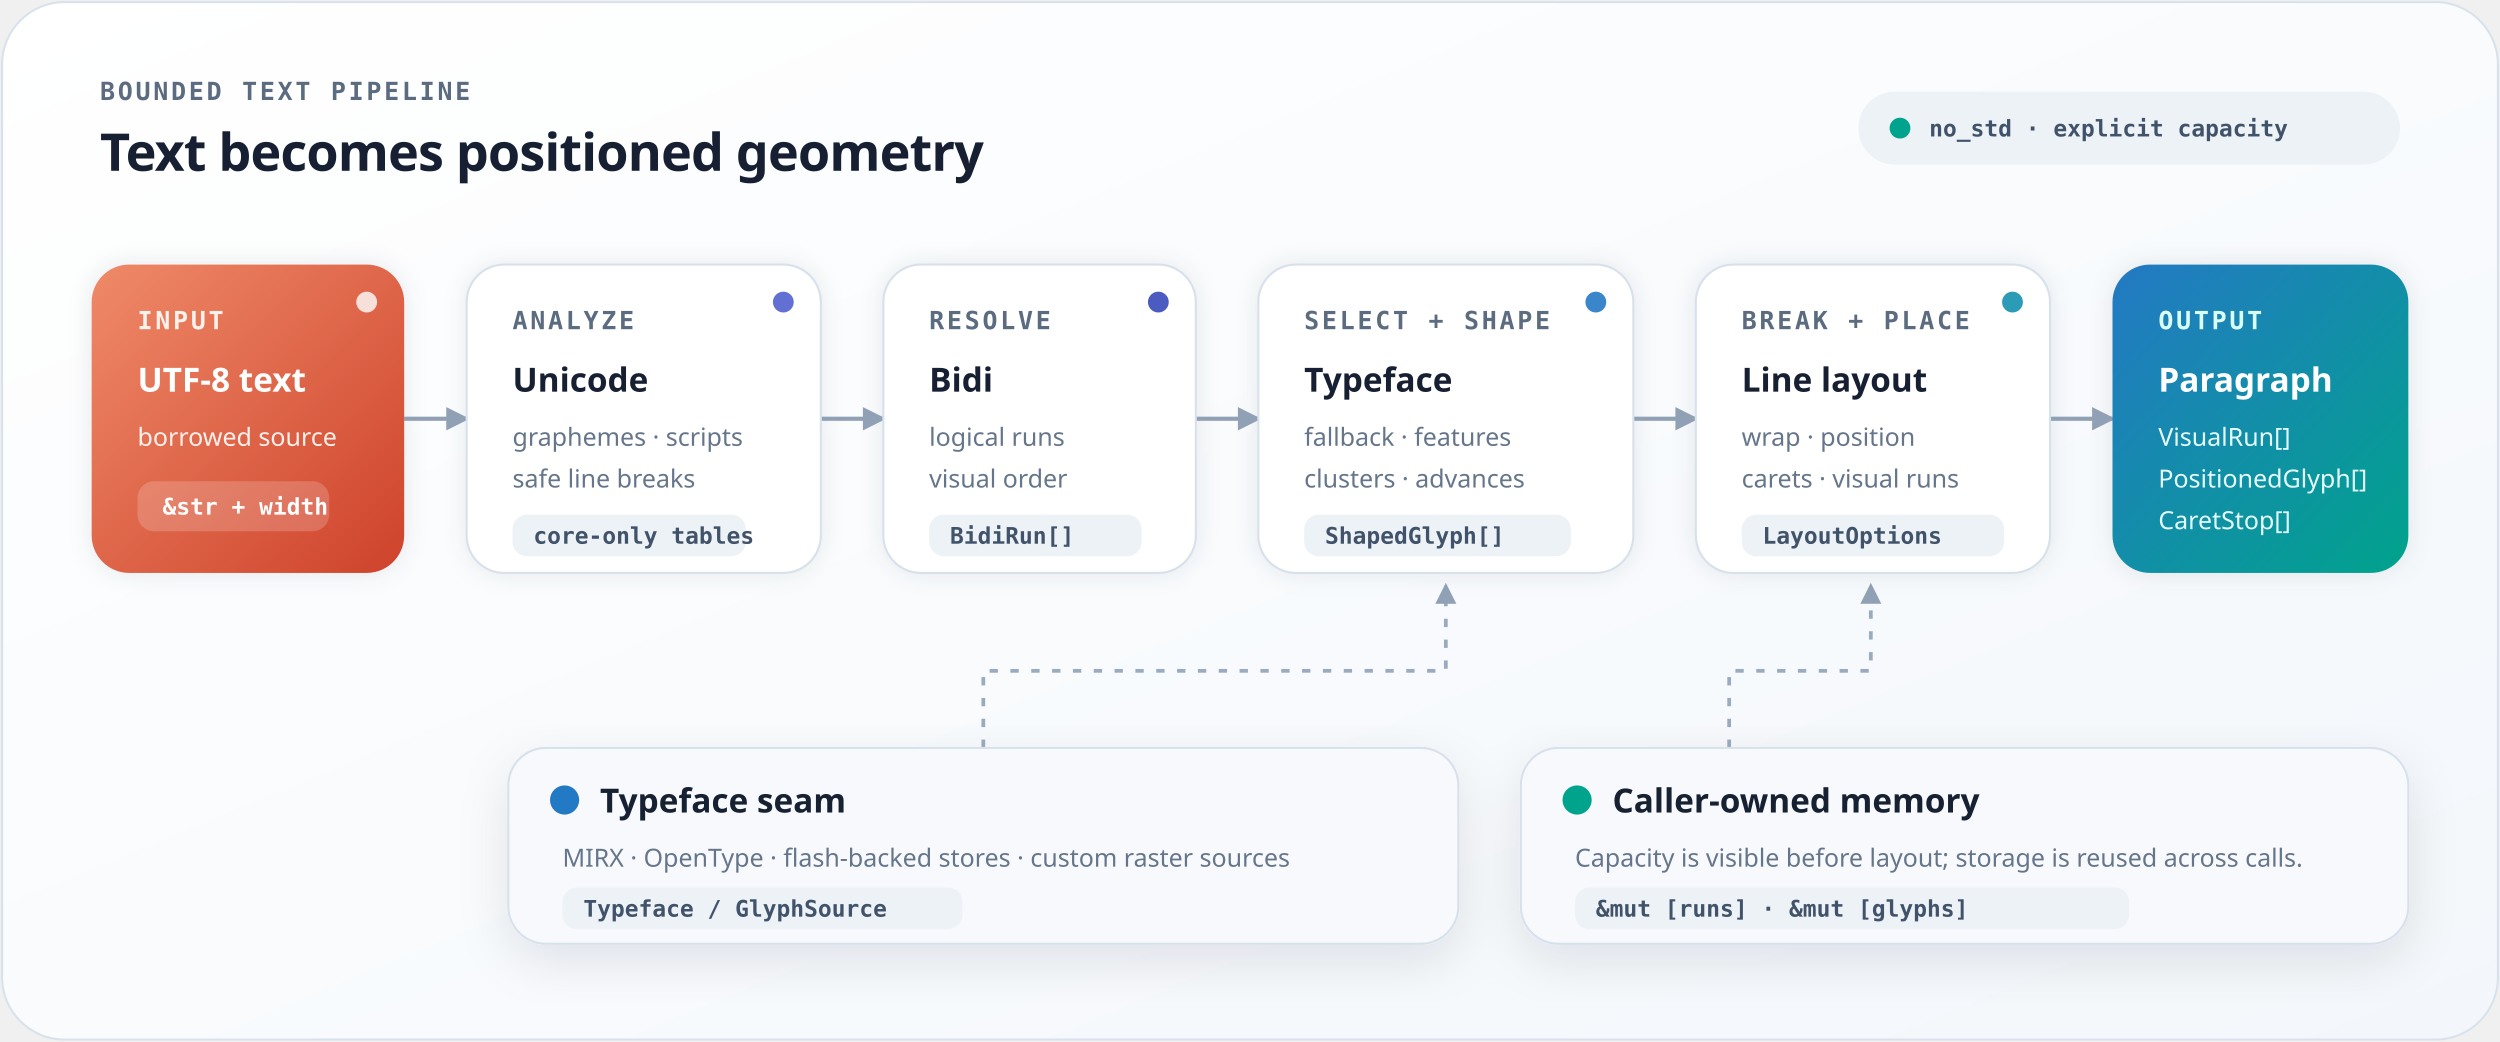
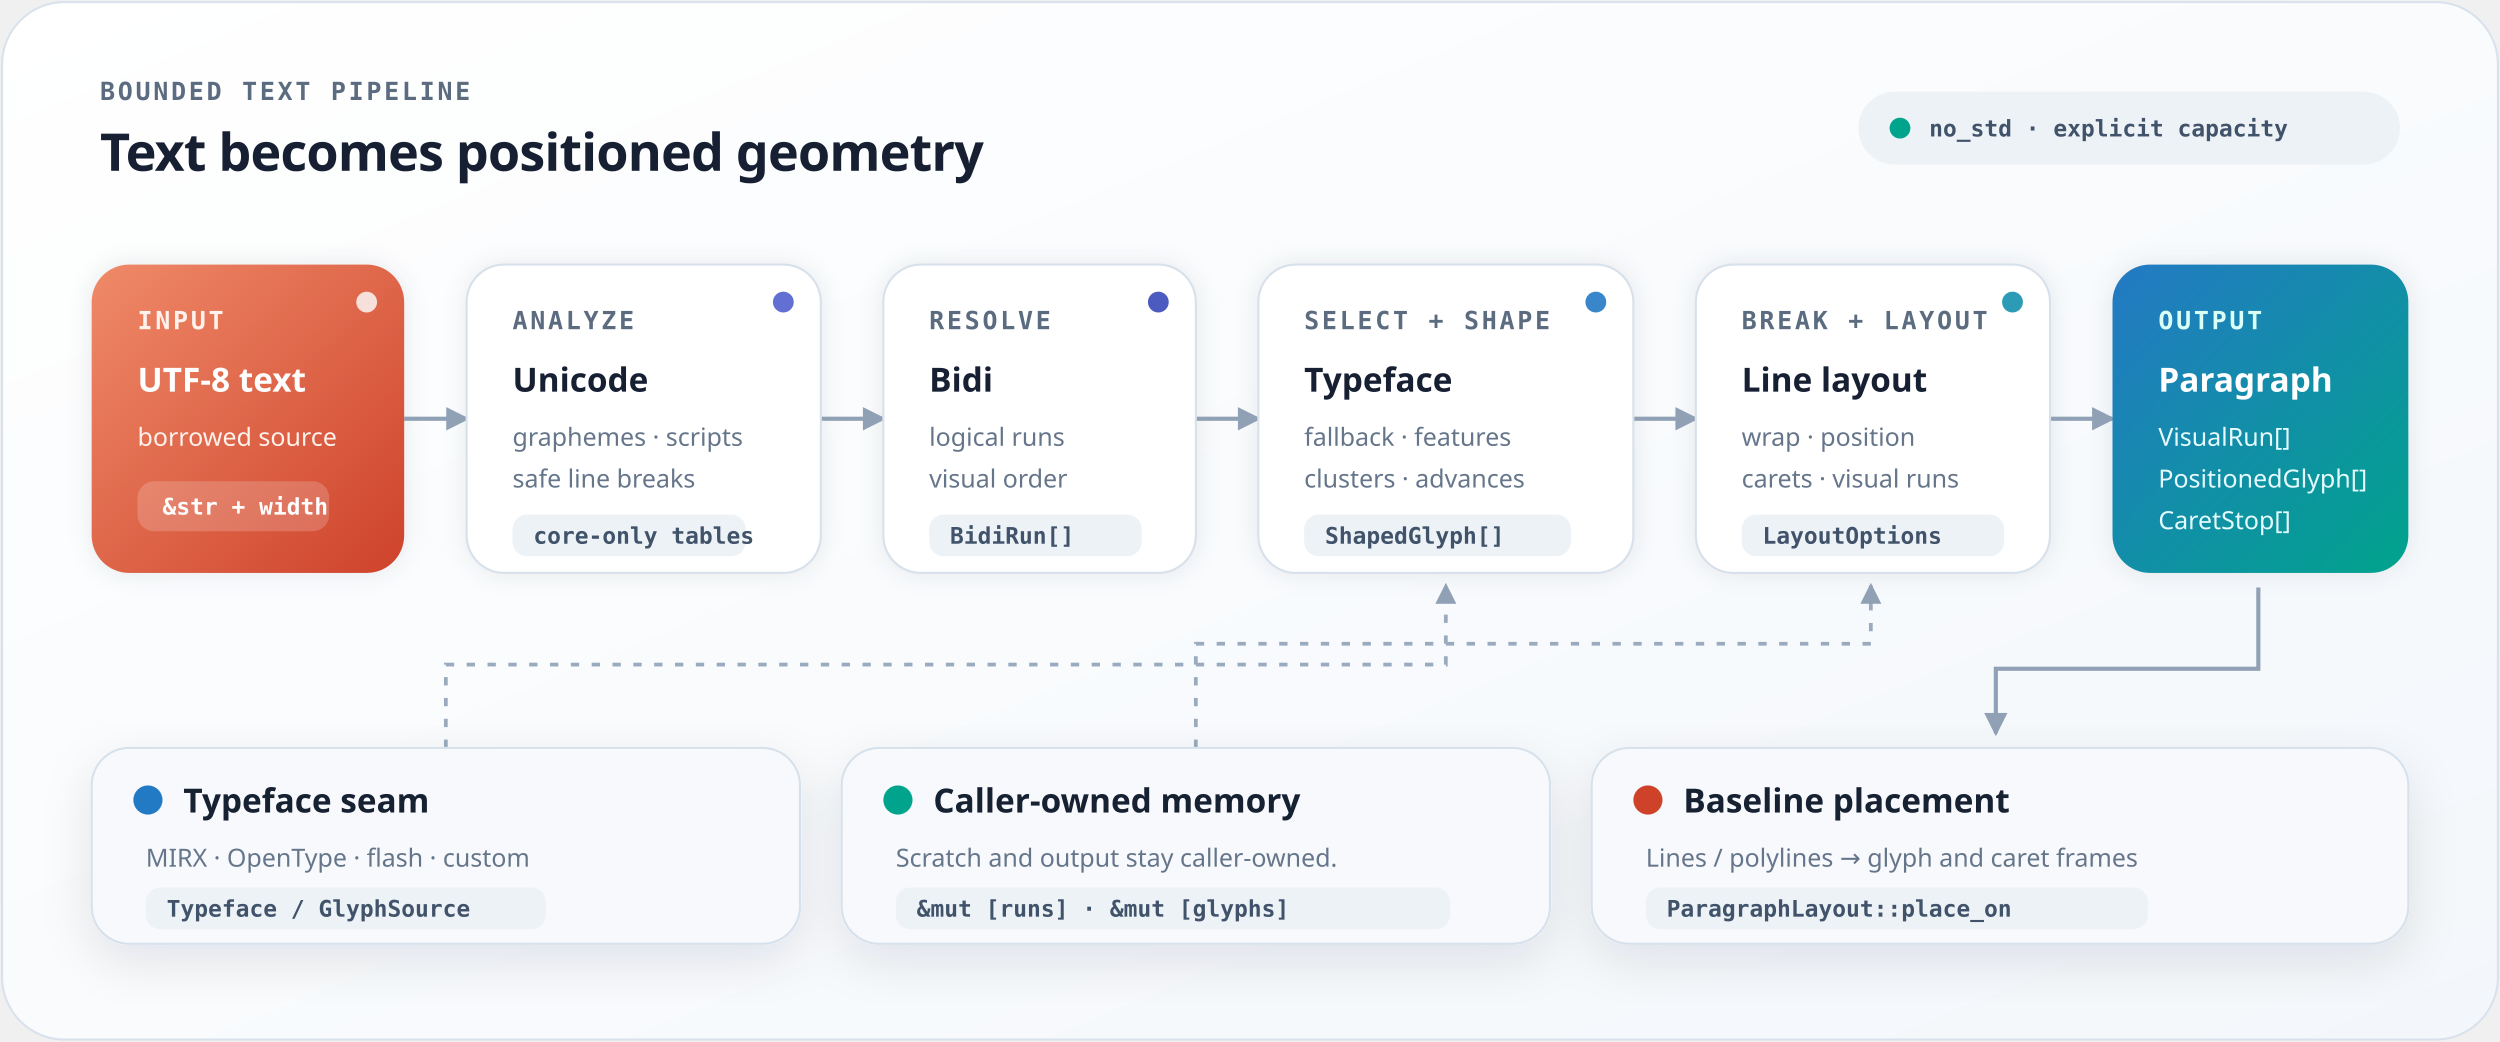
<svg xmlns="http://www.w3.org/2000/svg" viewBox="0 0 1200 500" role="img" aria-labelledby="title desc">
  <defs>
    <linearGradient id="surface" x1="0" y1="0" x2="1" y2="1">
      <stop class="surface-start" offset="0" />
      <stop class="surface-end" offset="1" />
    </linearGradient>
    <linearGradient id="flow" x1="0" y1="0" x2="1" y2="0">
      <stop stop-color="#ce422b" offset="0" />
      <stop stop-color="#3949b8" offset="0.38" />
      <stop stop-color="#2479c4" offset="0.68" />
      <stop stop-color="#00a38c" offset="1" />
    </linearGradient>
    <linearGradient id="input-card" x1="0" y1="0" x2="1" y2="1">
      <stop stop-color="#ef8a68" offset="0" />
      <stop stop-color="#ce422b" offset="1" />
    </linearGradient>
    <linearGradient id="output" x1="0" y1="0" x2="1" y2="1">
      <stop stop-color="#2479c4" offset="0" />
      <stop stop-color="#00a38c" offset="1" />
    </linearGradient>
    <filter id="shadow" x="-20%" y="-20%" width="140%" height="150%">
      <feDropShadow dx="0" dy="8" stdDeviation="12" flood-color="#172033" flood-opacity="0.1" />
    </filter>
    <filter id="z-blur" x="-25%" y="-25%" width="150%" height="170%">
      <feGaussianBlur stdDeviation="6" />
    </filter>
    <marker id="arrow" viewBox="0 0 10 10" refX="8" refY="5" markerWidth="7" markerHeight="7" orient="auto-start-reverse">
      <path class="arrow" d="M1 1 9 5 1 9Z" />
    </marker>
  </defs>
  <style>
    .surface-start { stop-color: #ffffff; }
    .surface-end { stop-color: #f3f7fb; }
    .frame { fill: url(#surface); stroke: #d9e2ec; }
    .card { fill: #ffffff; stroke: #d7e1eb; }
    .card-soft { fill: #f7f9fc; stroke: #d7e1eb; }
    .title { fill: #172033; font: 700 25px ui-sans-serif, system-ui, sans-serif; letter-spacing: -0.4px; }
    .eyebrow { fill: #5b6b80; font: 600 12px ui-monospace, SFMono-Regular, Menlo, monospace; letter-spacing: 1.3px; }
    .label { fill: #172033; font: 700 16px ui-sans-serif, system-ui, sans-serif; }
    .copy { fill: #65758a; font: 500 12px ui-sans-serif, system-ui, sans-serif; }
    .code { fill: #41536a; font: 600 11px ui-monospace, SFMono-Regular, Menlo, monospace; }
    .pill { fill: #edf2f7; }
    .connector { fill: none; stroke: #91a1b5; stroke-width: 2; marker-end: url(#arrow); }
    .arrow { fill: #91a1b5; }
    .flow-line { fill: none; stroke: url(#flow); stroke-width: 3; stroke-linecap: round; stroke-dasharray: 5 9; animation: stream 2.6s linear infinite; }
    .support { fill: none; stroke: #9aabc0; stroke-width: 1.8; stroke-dasharray: 4 6; marker-end: url(#arrow); }
    .port { opacity: .9; }
    .stage {
      animation: lift 12s cubic-bezier(.4, 0, .2, 1) infinite;
      transform-box: fill-box;
      transform-origin: center;
    }
    .z-shadow {
      fill: #172033;
      opacity: .1;
      animation: depth-shadow 12s cubic-bezier(.4, 0, .2, 1) infinite;
      transform-box: fill-box;
      transform-origin: center;
    }
    .stage-0 { animation-delay: 0s; }
    .stage-1 { animation-delay: 1.7s; }
    .stage-2 { animation-delay: 3.4s; }
    .stage-3 { animation-delay: 5.1s; }
    .stage-4 { animation-delay: 6.8s; }
    .stage-5 { animation-delay: 8.5s; }
    @keyframes stream { to { stroke-dashoffset: -28; } }
    @keyframes lift {
      0%, 14%, 100% { transform: scale(1); }
      5%, 8% { transform: translateY(-5px) scale(1.04); }
    }
    @keyframes depth-shadow {
      0%, 14%, 100% {
        opacity: .1;
        transform: translateY(2px) scale(.98, .94);
      }
      5%, 8% {
        opacity: .24;
        transform: translateY(11px) scale(1.1, .9);
      }
    }
    @media (prefers-color-scheme: dark) {
      .surface-start { stop-color: #111827; }
      .surface-end { stop-color: #09111e; }
      .frame { stroke: #2b3a50; }
      .card { fill: #121d2d; stroke: #33445b; }
      .card-soft { fill: #0d1726; stroke: #33445b; }
      .title, .label { fill: #f1f5f9; }
      .eyebrow, .copy { fill: #9eabc0; }
      .code { fill: #c3cede; }
      .pill { fill: #1c2a3d; }
      .connector, .support { stroke: #53657e; }
      .arrow { fill: #53657e; }
      .z-shadow { fill: #000; }
    }
    @media (prefers-reduced-motion: reduce) {
      .flow-line, .stage, .z-shadow { animation: none; }
      .z-shadow { opacity: .1; transform: translateY(2px) scale(.98, .94); }
    }
  </style>
  <rect class="frame" x="1" y="1" width="1198" height="498" rx="30" />
  <text class="eyebrow" x="48" y="48">BOUNDED TEXT PIPELINE</text>
  <text class="title" x="48" y="82">Text becomes positioned geometry</text>
  <g transform="translate(892 44)">
    <rect class="pill" width="260" height="35" rx="17.5" />
    <circle cx="20" cy="17.5" r="5" fill="#00a38c" />
    <text class="code" x="34" y="21.5">no_std · explicit capacity</text>
  </g>
  <rect class="z-shadow stage-0" x="44" y="127" width="150" height="148" rx="18" filter="url(#z-blur)" />
  <rect class="z-shadow stage-1" x="224" y="127" width="170" height="148" rx="18" filter="url(#z-blur)" />
  <rect class="z-shadow stage-2" x="424" y="127" width="150" height="148" rx="18" filter="url(#z-blur)" />
  <rect class="z-shadow stage-3" x="604" y="127" width="180" height="148" rx="18" filter="url(#z-blur)" />
  <rect class="z-shadow stage-4" x="814" y="127" width="170" height="148" rx="18" filter="url(#z-blur)" />
  <rect class="z-shadow stage-5" x="1014" y="127" width="142" height="148" rx="18" filter="url(#z-blur)" />
  <path class="flow-line" d="M194 201H224M394 201H424M574 201H604M784 201H814M984 201H1014" />
  <path class="connector" d="M194 201H224" />
  <path class="connector" d="M394 201H424" />
  <path class="connector" d="M574 201H604" />
  <path class="connector" d="M784 201H814" />
  <path class="connector" d="M984 201H1014" />
  <g class="stage stage-0">
    <rect x="44" y="127" width="150" height="148" rx="18" fill="url(#input-card)" />
    <circle class="port" cx="176" cy="145" r="5" fill="#fff" fill-opacity=".88" />
    <text x="66" y="158" fill="#fff1ec" font-family="ui-monospace, SFMono-Regular, Menlo, monospace" font-size="12" font-weight="600" letter-spacing="1.3">INPUT</text>
    <text x="66" y="188" fill="#fff" font-family="ui-sans-serif, system-ui, sans-serif" font-size="16" font-weight="700">UTF-8 text</text>
    <text x="66" y="214" fill="#fff1ec" font-family="ui-sans-serif, system-ui, sans-serif" font-size="12" font-weight="500">borrowed source</text>
    <rect x="66" y="231" width="92" height="24" rx="8" fill="#fff" fill-opacity=".18" />
    <text x="78" y="247" fill="#fff" font-family="ui-monospace, SFMono-Regular, Menlo, monospace" font-size="11" font-weight="600">&amp;str + width</text>
  </g>
  <g class="stage stage-1">
    <rect class="card" x="224" y="127" width="170" height="148" rx="18" />
    <circle class="port delay-1" cx="376" cy="145" r="5" fill="#5261ce" />
    <text class="eyebrow" x="246" y="158">ANALYZE</text>
    <text class="label" x="246" y="188">Unicode</text>
    <text class="copy" x="246" y="214">graphemes · scripts</text>
    <text class="copy" x="246" y="234">safe line breaks</text>
    <rect class="pill" x="246" y="247" width="112" height="20" rx="7" />
    <text class="code" x="256" y="261">core-only tables</text>
  </g>
  <g class="stage stage-2">
    <rect class="card" x="424" y="127" width="150" height="148" rx="18" />
    <circle class="port delay-2" cx="556" cy="145" r="5" fill="#3949b8" />
    <text class="eyebrow" x="446" y="158">RESOLVE</text>
    <text class="label" x="446" y="188">Bidi</text>
    <text class="copy" x="446" y="214">logical runs</text>
    <text class="copy" x="446" y="234">visual order</text>
    <rect class="pill" x="446" y="247" width="102" height="20" rx="7" />
    <text class="code" x="456" y="261">BidiRun[]</text>
  </g>
  <g class="stage stage-3">
    <rect class="card" x="604" y="127" width="180" height="148" rx="18" />
    <circle class="port delay-3" cx="766" cy="145" r="5" fill="#2479c4" />
    <text class="eyebrow" x="626" y="158">SELECT + SHAPE</text>
    <text class="label" x="626" y="188">Typeface</text>
    <text class="copy" x="626" y="214">fallback · features</text>
    <text class="copy" x="626" y="234">clusters · advances</text>
    <rect class="pill" x="626" y="247" width="128" height="20" rx="7" />
    <text class="code" x="636" y="261">ShapedGlyph[]</text>
  </g>
  <g class="stage stage-4">
    <rect class="card" x="814" y="127" width="170" height="148" rx="18" />
    <circle class="port" cx="966" cy="145" r="5" fill="#1490ae" />
-     <text class="eyebrow" x="836" y="158">BREAK + PLACE</text>
+     <text class="eyebrow" x="836" y="158">BREAK + LAYOUT</text>
    <text class="label" x="836" y="188">Line layout</text>
    <text class="copy" x="836" y="214">wrap · position</text>
    <text class="copy" x="836" y="234">carets · visual runs</text>
    <rect class="pill" x="836" y="247" width="126" height="20" rx="7" />
    <text class="code" x="846" y="261">LayoutOptions</text>
  </g>
  <g class="stage stage-5">
    <rect x="1014" y="127" width="142" height="148" rx="18" fill="url(#output)" />
    <text x="1036" y="158" fill="#d9fff6" font-family="ui-monospace, SFMono-Regular, Menlo, monospace" font-size="12" font-weight="600" letter-spacing="1.3">OUTPUT</text>
    <text x="1036" y="188" fill="#fff" font-family="ui-sans-serif, system-ui, sans-serif" font-size="16" font-weight="700">Paragraph</text>
    <text x="1036" y="214" fill="#e5fbff" font-family="ui-sans-serif, system-ui, sans-serif" font-size="12" font-weight="500">VisualRun[]</text>
    <text x="1036" y="234" fill="#e5fbff" font-family="ui-sans-serif, system-ui, sans-serif" font-size="12" font-weight="500">PositionedGlyph[]</text>
    <text x="1036" y="254" fill="#e5fbff" font-family="ui-sans-serif, system-ui, sans-serif" font-size="12" font-weight="500">CaretStop[]</text>
  </g>
-   <path class="support" d="M472 359V322H694V281" />
-   <path class="support" d="M830 359V322H898V281" />
+   <path class="support" d="M214 359V319H694V281" />
+   <path class="support" d="M574 359V309H898V281" />
+   <path class="connector" d="M1084 282V321H958V352" />
  <g filter="url(#shadow)">
-     <rect class="card-soft" x="244" y="359" width="456" height="94" rx="18" />
-     <circle cx="271" cy="384" r="7" fill="#2479c4" />
-     <text class="label" x="288" y="390">Typeface seam</text>
-     <text class="copy" x="270" y="416">MIRX · OpenType · flash-backed stores · custom raster sources</text>
-     <rect class="pill" x="270" y="426" width="192" height="20" rx="7" />
-     <text class="code" x="280" y="440">Typeface / GlyphSource</text>
-     <rect class="card-soft" x="730" y="359" width="426" height="94" rx="18" />
-     <circle cx="757" cy="384" r="7" fill="#00a38c" />
-     <text class="label" x="774" y="390">Caller-owned memory</text>
-     <text class="copy" x="756" y="416">Capacity is visible before layout; storage is reused across calls.</text>
-     <rect class="pill" x="756" y="426" width="266" height="20" rx="7" />
-     <text class="code" x="766" y="440">&amp;mut [runs] · &amp;mut [glyphs]</text>
+     <rect class="card-soft" x="44" y="359" width="340" height="94" rx="18" />
+     <circle cx="71" cy="384" r="7" fill="#2479c4" />
+     <text class="label" x="88" y="390">Typeface seam</text>
+     <text class="copy" x="70" y="416">MIRX · OpenType · flash · custom</text>
+     <rect class="pill" x="70" y="426" width="192" height="20" rx="7" />
+     <text class="code" x="80" y="440">Typeface / GlyphSource</text>
+     <rect class="card-soft" x="404" y="359" width="340" height="94" rx="18" />
+     <circle cx="431" cy="384" r="7" fill="#00a38c" />
+     <text class="label" x="448" y="390">Caller-owned memory</text>
+     <text class="copy" x="430" y="416">Scratch and output stay caller-owned.</text>
+     <rect class="pill" x="430" y="426" width="266" height="20" rx="7" />
+     <text class="code" x="440" y="440">&amp;mut [runs] · &amp;mut [glyphs]</text>
+     <rect class="card-soft" x="764" y="359" width="392" height="94" rx="18" />
+     <circle cx="791" cy="384" r="7" fill="#ce422b" />
+     <text class="label" x="808" y="390">Baseline placement</text>
+     <text class="copy" x="790" y="416">Lines / polylines → glyph and caret frames</text>
+     <rect class="pill" x="790" y="426" width="241" height="20" rx="7" />
+     <text class="code" x="800" y="440">ParagraphLayout::place_on</text>
  </g>
</svg>
